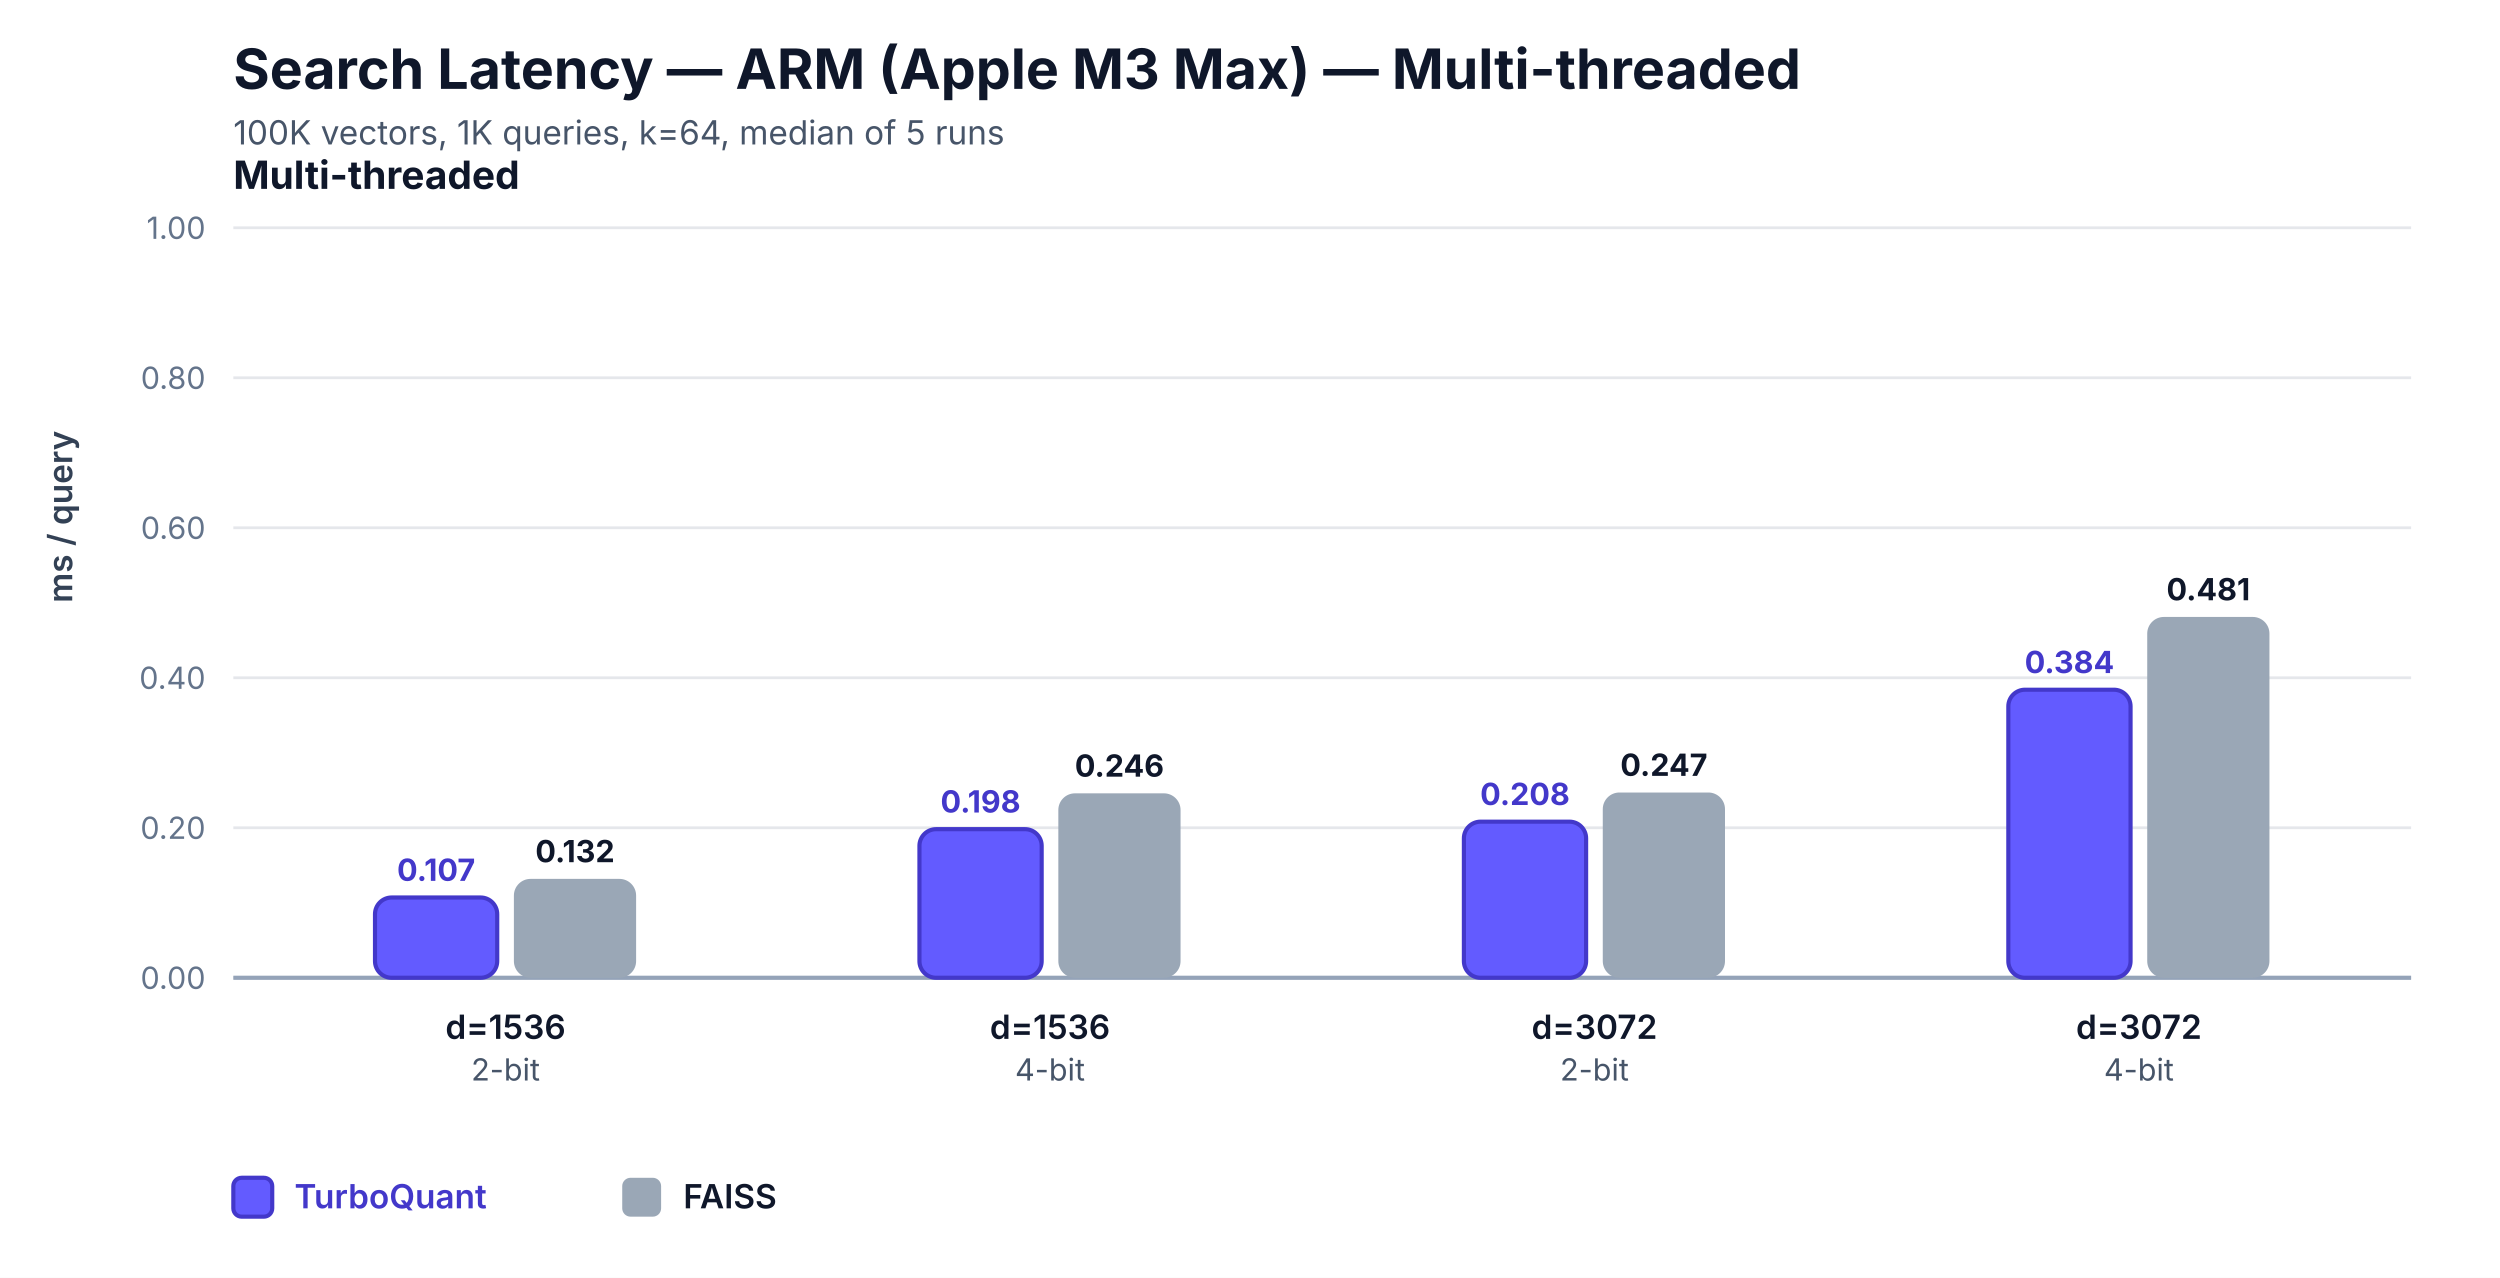
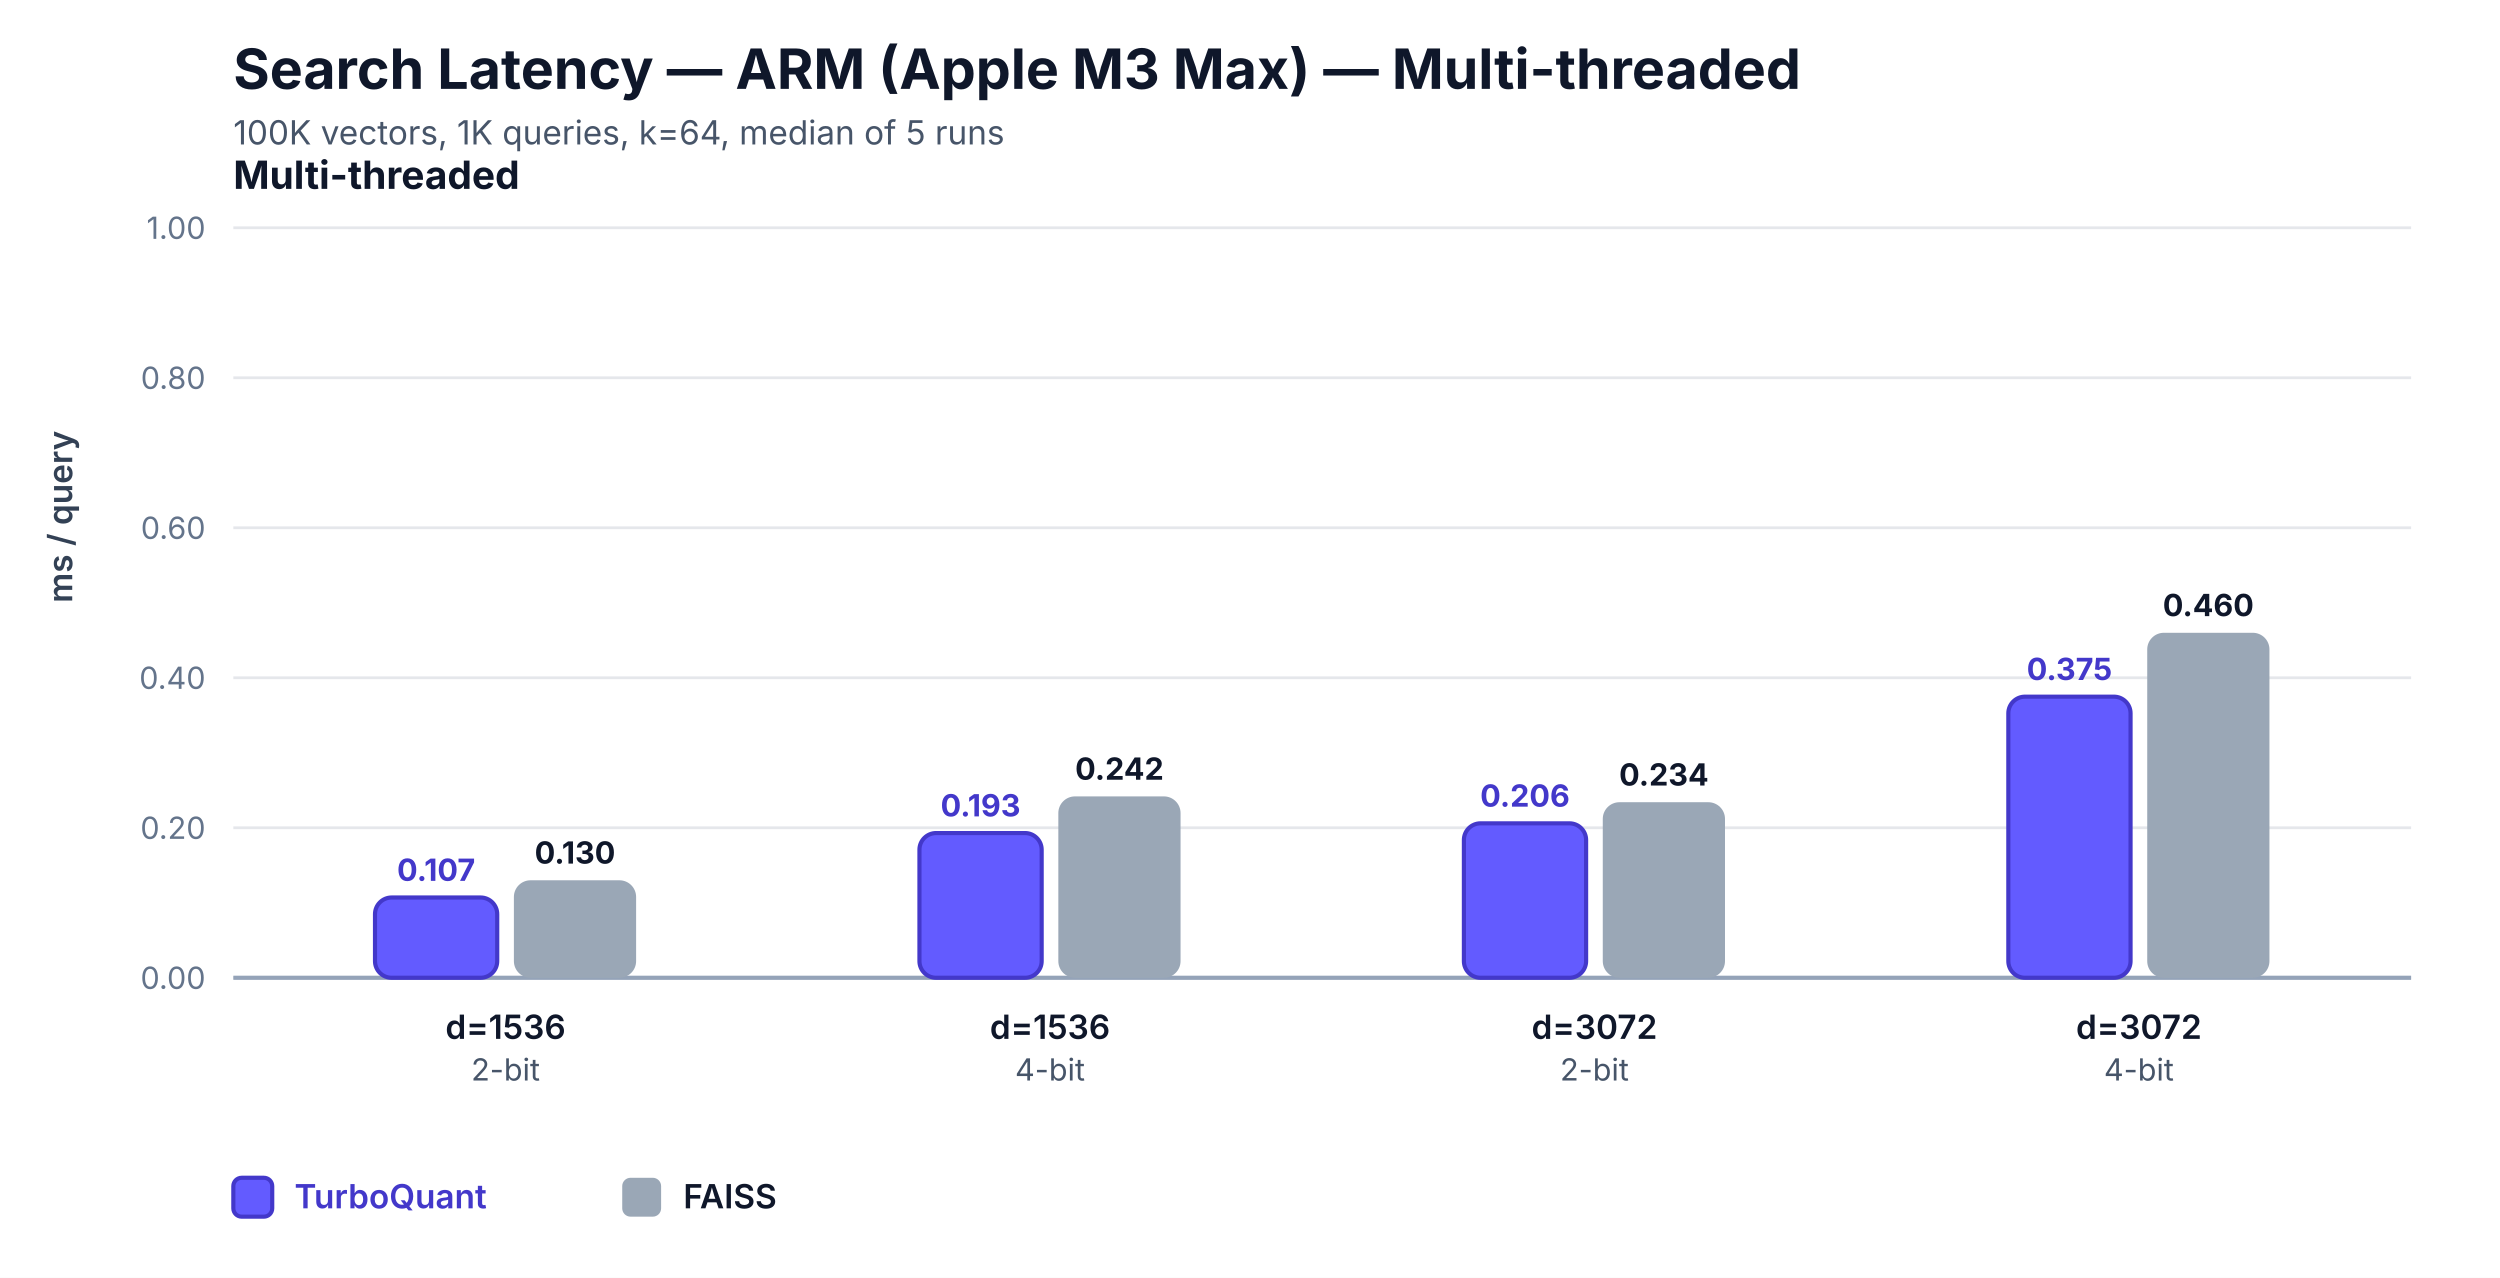
<svg xmlns="http://www.w3.org/2000/svg" width="900" height="460" viewBox="0 0 900 460" role="img" aria-label="Search Latency — ARM (Apple M3 Max) — Multi-threaded">
  <style>
  .title { font: 700 20px -apple-system, BlinkMacSystemFont, "Segoe UI", sans-serif; fill: #0f172a; }
  .subtitle { font: 400 12px -apple-system, BlinkMacSystemFont, "Segoe UI", sans-serif; fill: #475569; }
  .panel { font: 700 14px -apple-system, BlinkMacSystemFont, "Segoe UI", sans-serif; fill: #0f172a; }
  .label { font: 600 12px -apple-system, BlinkMacSystemFont, "Segoe UI", sans-serif; fill: #0f172a; }
  .secondary { font: 400 11px -apple-system, BlinkMacSystemFont, "Segoe UI", sans-serif; fill: #475569; }
  .tick { font: 400 11px -apple-system, BlinkMacSystemFont, "Segoe UI", sans-serif; fill: #64748b; }
  .value { font: 700 11px -apple-system, BlinkMacSystemFont, "Segoe UI", sans-serif; fill: #0f172a; }
  .value-accent { font: 700 11px -apple-system, BlinkMacSystemFont, "Segoe UI", sans-serif; fill: #4338ca; }
  .axis { font: 600 12px -apple-system, BlinkMacSystemFont, "Segoe UI", sans-serif; fill: #334155; }
  .legend { font: 600 12px -apple-system, BlinkMacSystemFont, "Segoe UI", sans-serif; fill: #0f172a; }
</style>
  <rect width="100%" height="100%" fill="#ffffff" />
  <text x="84" y="32" class="title">Search Latency — ARM (Apple M3 Max) — Multi-threaded</text>
  <text x="84" y="52" class="subtitle">100K vectors, 1K queries, k=64, median of 5 runs</text>
  <line x1="84" y1="352.0" x2="868" y2="352.0" stroke="#e5e7eb" stroke-width="1" />
  <text x="74" y="356.0" text-anchor="end" class="tick">0.00</text>
  <line x1="84" y1="298.0" x2="868" y2="298.0" stroke="#e5e7eb" stroke-width="1" />
  <text x="74" y="302.0" text-anchor="end" class="tick">0.20</text>
  <line x1="84" y1="244.0" x2="868" y2="244.0" stroke="#e5e7eb" stroke-width="1" />
  <text x="74" y="248.0" text-anchor="end" class="tick">0.40</text>
  <line x1="84" y1="190.0" x2="868" y2="190.0" stroke="#e5e7eb" stroke-width="1" />
  <text x="74" y="194.0" text-anchor="end" class="tick">0.60</text>
  <line x1="84" y1="136.0" x2="868" y2="136.0" stroke="#e5e7eb" stroke-width="1" />
  <text x="74" y="140.0" text-anchor="end" class="tick">0.80</text>
  <line x1="84" y1="82.0" x2="868" y2="82.0" stroke="#e5e7eb" stroke-width="1" />
  <text x="74" y="86.0" text-anchor="end" class="tick">1.00</text>
  <line x1="84" y1="352.0" x2="868" y2="352.0" stroke="#94a3b8" stroke-width="1.5" />
  <text x="84" y="68" class="panel">Multi-threaded</text>
  <rect x="135.0" y="323.1" width="44" height="28.9" rx="6" fill="#635bff" stroke="#4338ca" stroke-width="1.5" />
-   <rect x="185.0" y="316.4" width="44" height="35.6" rx="6" fill="#9aa7b6" />
+   <rect x="185.0" y="316.9" width="44" height="35.1" rx="6" fill="#9aa7b6" />
  <text x="157.0" y="317.1" text-anchor="middle" class="value-accent">0.107</text>
-   <text x="207.0" y="310.4" text-anchor="middle" class="value">0.132</text>
+   <text x="207.0" y="310.9" text-anchor="middle" class="value">0.130</text>
  <text x="182.0" y="374" text-anchor="middle" class="label">d=1536</text>
  <text x="182.0" y="389" text-anchor="middle" class="secondary">2-bit</text>
-   <rect x="331.0" y="298.5" width="44" height="53.5" rx="6" fill="#635bff" stroke="#4338ca" stroke-width="1.5" />
-   <rect x="381.0" y="285.6" width="44" height="66.4" rx="6" fill="#9aa7b6" />
-   <text x="353.0" y="292.5" text-anchor="middle" class="value-accent">0.198</text>
-   <text x="403.0" y="279.6" text-anchor="middle" class="value">0.246</text>
+   <rect x="331.0" y="299.9" width="44" height="52.1" rx="6" fill="#635bff" stroke="#4338ca" stroke-width="1.5" />
+   <rect x="381.0" y="286.7" width="44" height="65.3" rx="6" fill="#9aa7b6" />
+   <text x="353.0" y="293.9" text-anchor="middle" class="value-accent">0.193</text>
+   <text x="403.0" y="280.7" text-anchor="middle" class="value">0.242</text>
  <text x="378.0" y="374" text-anchor="middle" class="label">d=1536</text>
  <text x="378.0" y="389" text-anchor="middle" class="secondary">4-bit</text>
-   <rect x="527.0" y="295.8" width="44" height="56.2" rx="6" fill="#635bff" stroke="#4338ca" stroke-width="1.5" />
-   <rect x="577.0" y="285.3" width="44" height="66.7" rx="6" fill="#9aa7b6" />
-   <text x="549.0" y="289.8" text-anchor="middle" class="value-accent">0.208</text>
-   <text x="599.0" y="279.3" text-anchor="middle" class="value">0.247</text>
+   <rect x="527.0" y="296.4" width="44" height="55.6" rx="6" fill="#635bff" stroke="#4338ca" stroke-width="1.5" />
+   <rect x="577.0" y="288.8" width="44" height="63.2" rx="6" fill="#9aa7b6" />
+   <text x="549.0" y="290.4" text-anchor="middle" class="value-accent">0.206</text>
+   <text x="599.0" y="282.8" text-anchor="middle" class="value">0.234</text>
  <text x="574.0" y="374" text-anchor="middle" class="label">d=3072</text>
  <text x="574.0" y="389" text-anchor="middle" class="secondary">2-bit</text>
-   <rect x="723.0" y="248.3" width="44" height="103.7" rx="6" fill="#635bff" stroke="#4338ca" stroke-width="1.5" />
-   <rect x="773.0" y="222.1" width="44" height="129.9" rx="6" fill="#9aa7b6" />
-   <text x="745.0" y="242.3" text-anchor="middle" class="value-accent">0.384</text>
-   <text x="795.0" y="216.1" text-anchor="middle" class="value">0.481</text>
+   <rect x="723.0" y="250.8" width="44" height="101.2" rx="6" fill="#635bff" stroke="#4338ca" stroke-width="1.5" />
+   <rect x="773.0" y="227.8" width="44" height="124.2" rx="6" fill="#9aa7b6" />
+   <text x="745.0" y="244.8" text-anchor="middle" class="value-accent">0.375</text>
+   <text x="795.0" y="221.8" text-anchor="middle" class="value">0.460</text>
  <text x="770.0" y="374" text-anchor="middle" class="label">d=3072</text>
  <text x="770.0" y="389" text-anchor="middle" class="secondary">4-bit</text>
  <text x="26" y="217.0" transform="rotate(-90, 26, 217.0)" class="axis">ms / query</text>
  <rect x="84" y="424" width="14" height="14" rx="3" fill="#635bff" stroke="#4338ca" stroke-width="1.5" />
  <text x="106" y="435" class="legend" style="fill: #4338ca;">TurboQuant</text>
  <rect x="224" y="424" width="14" height="14" rx="3" fill="#9aa7b6" />
  <text x="246" y="435" class="legend">FAISS</text>
</svg>
